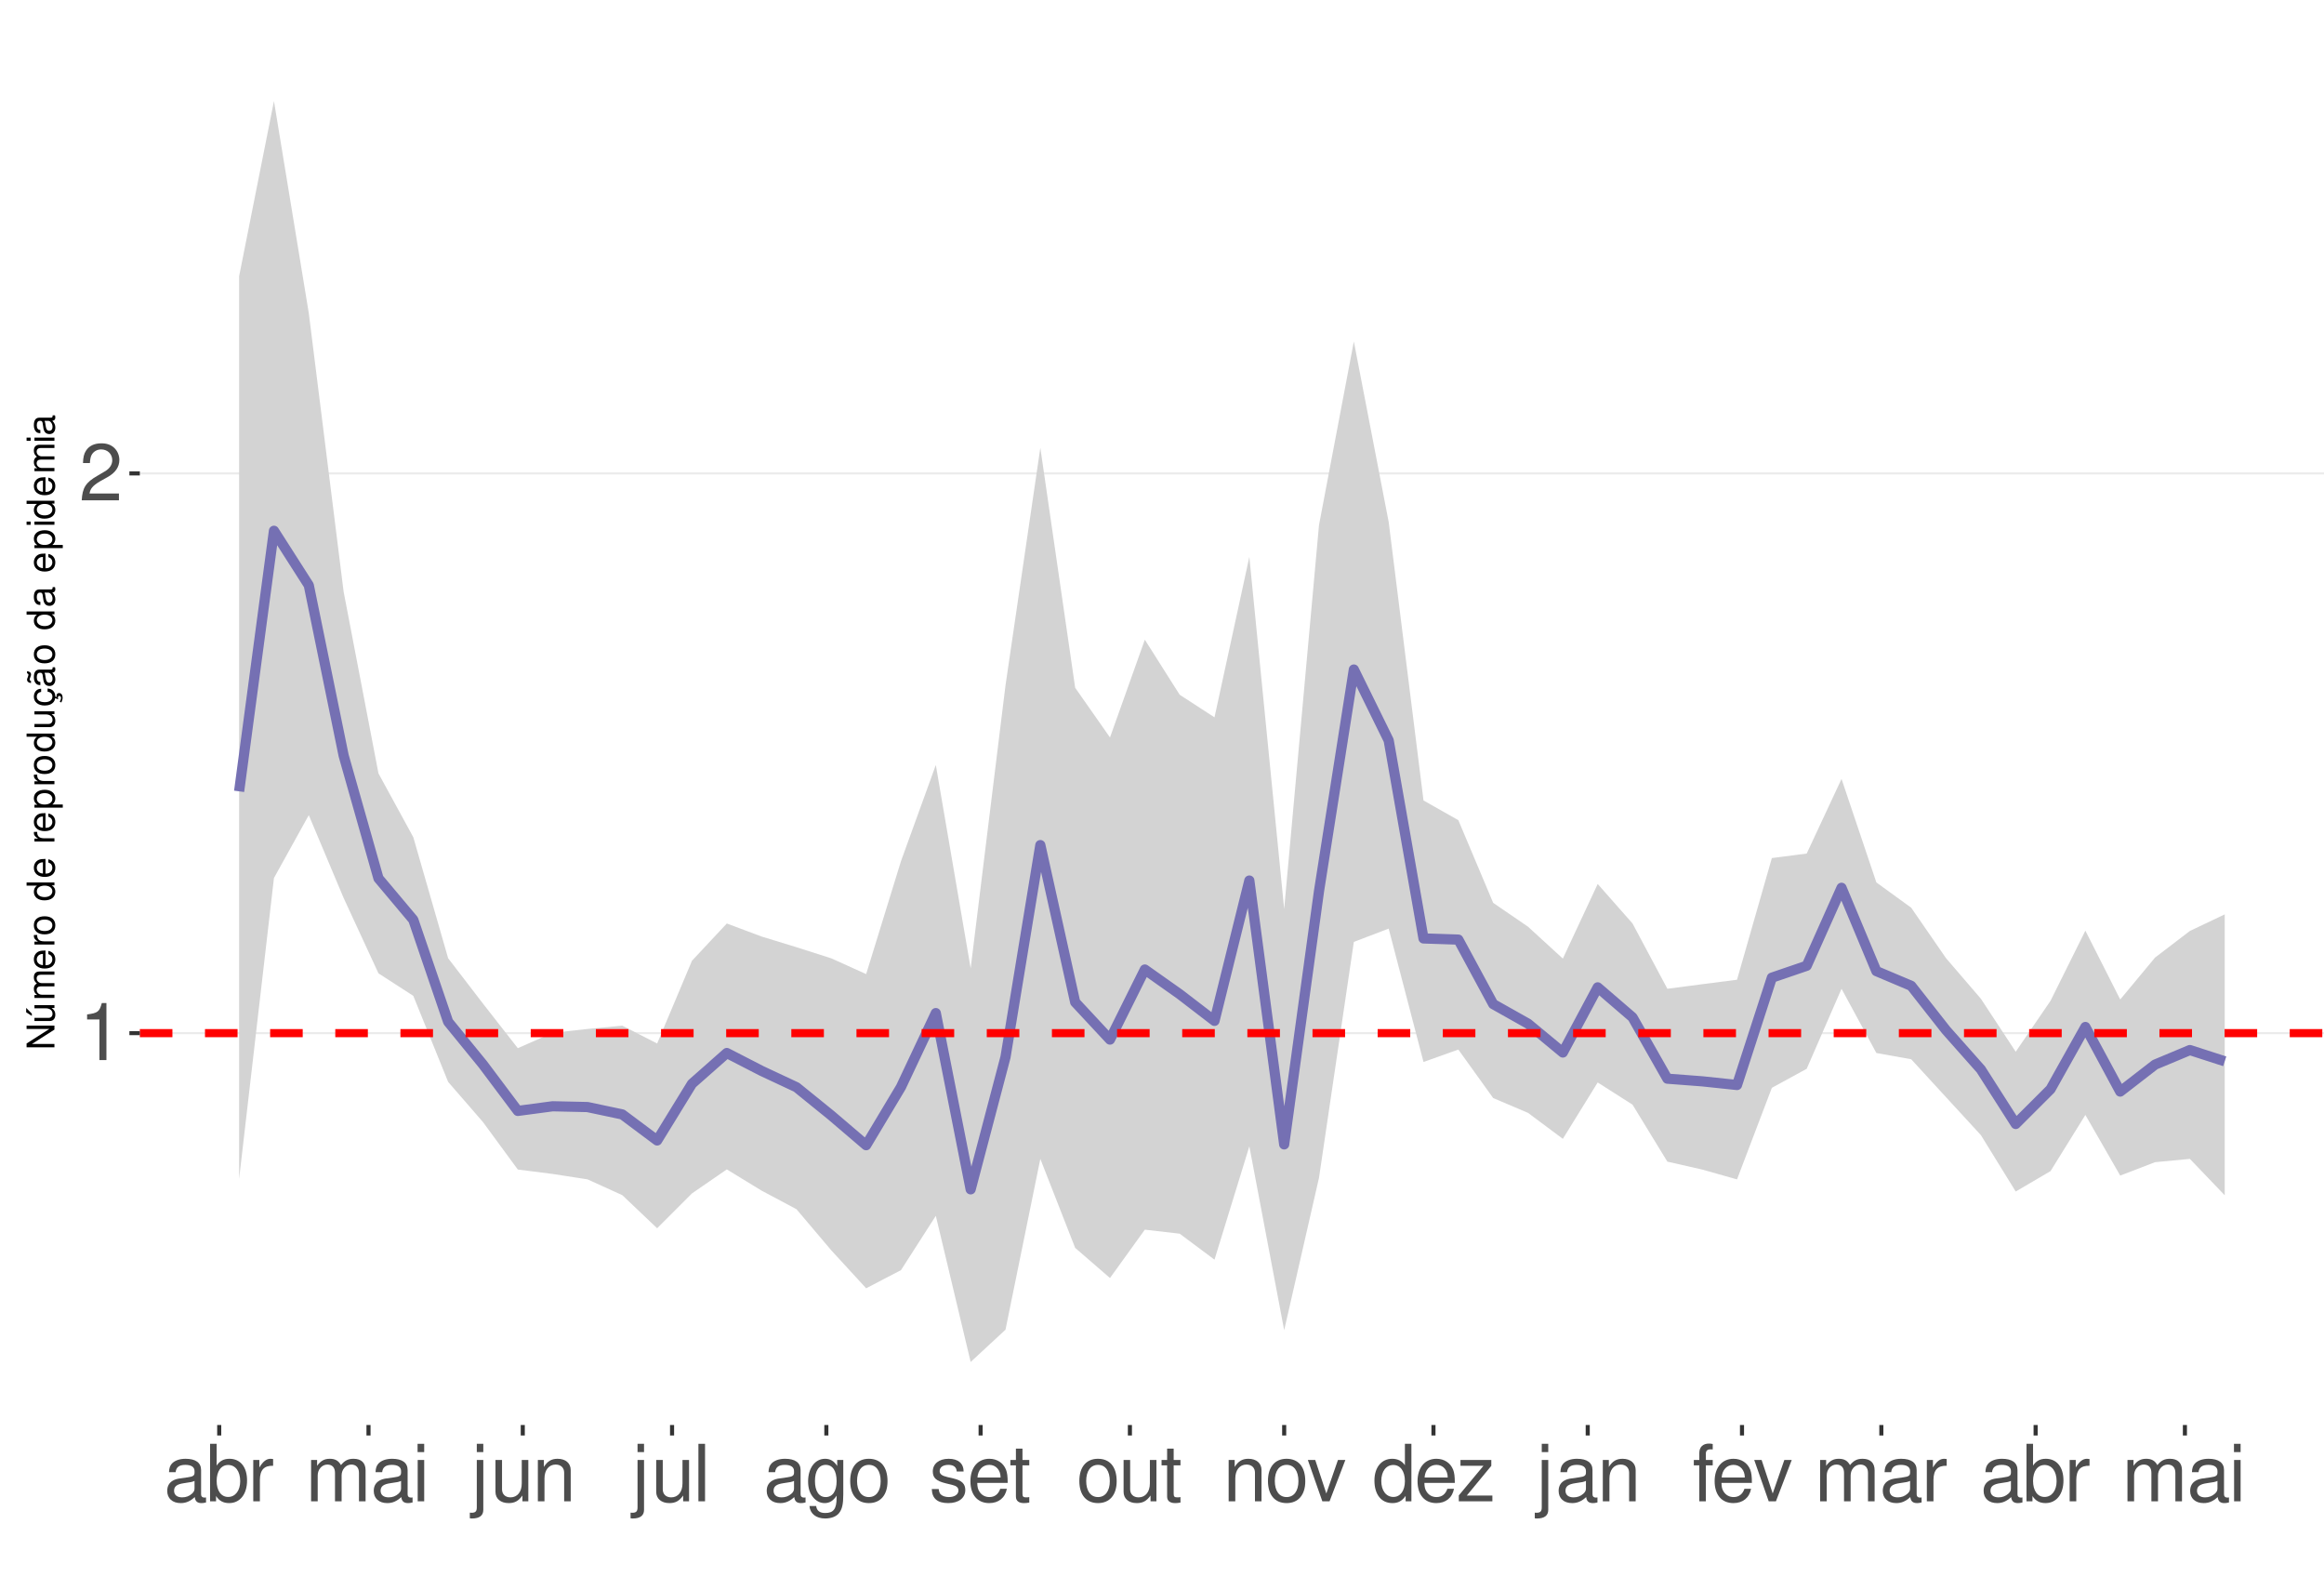
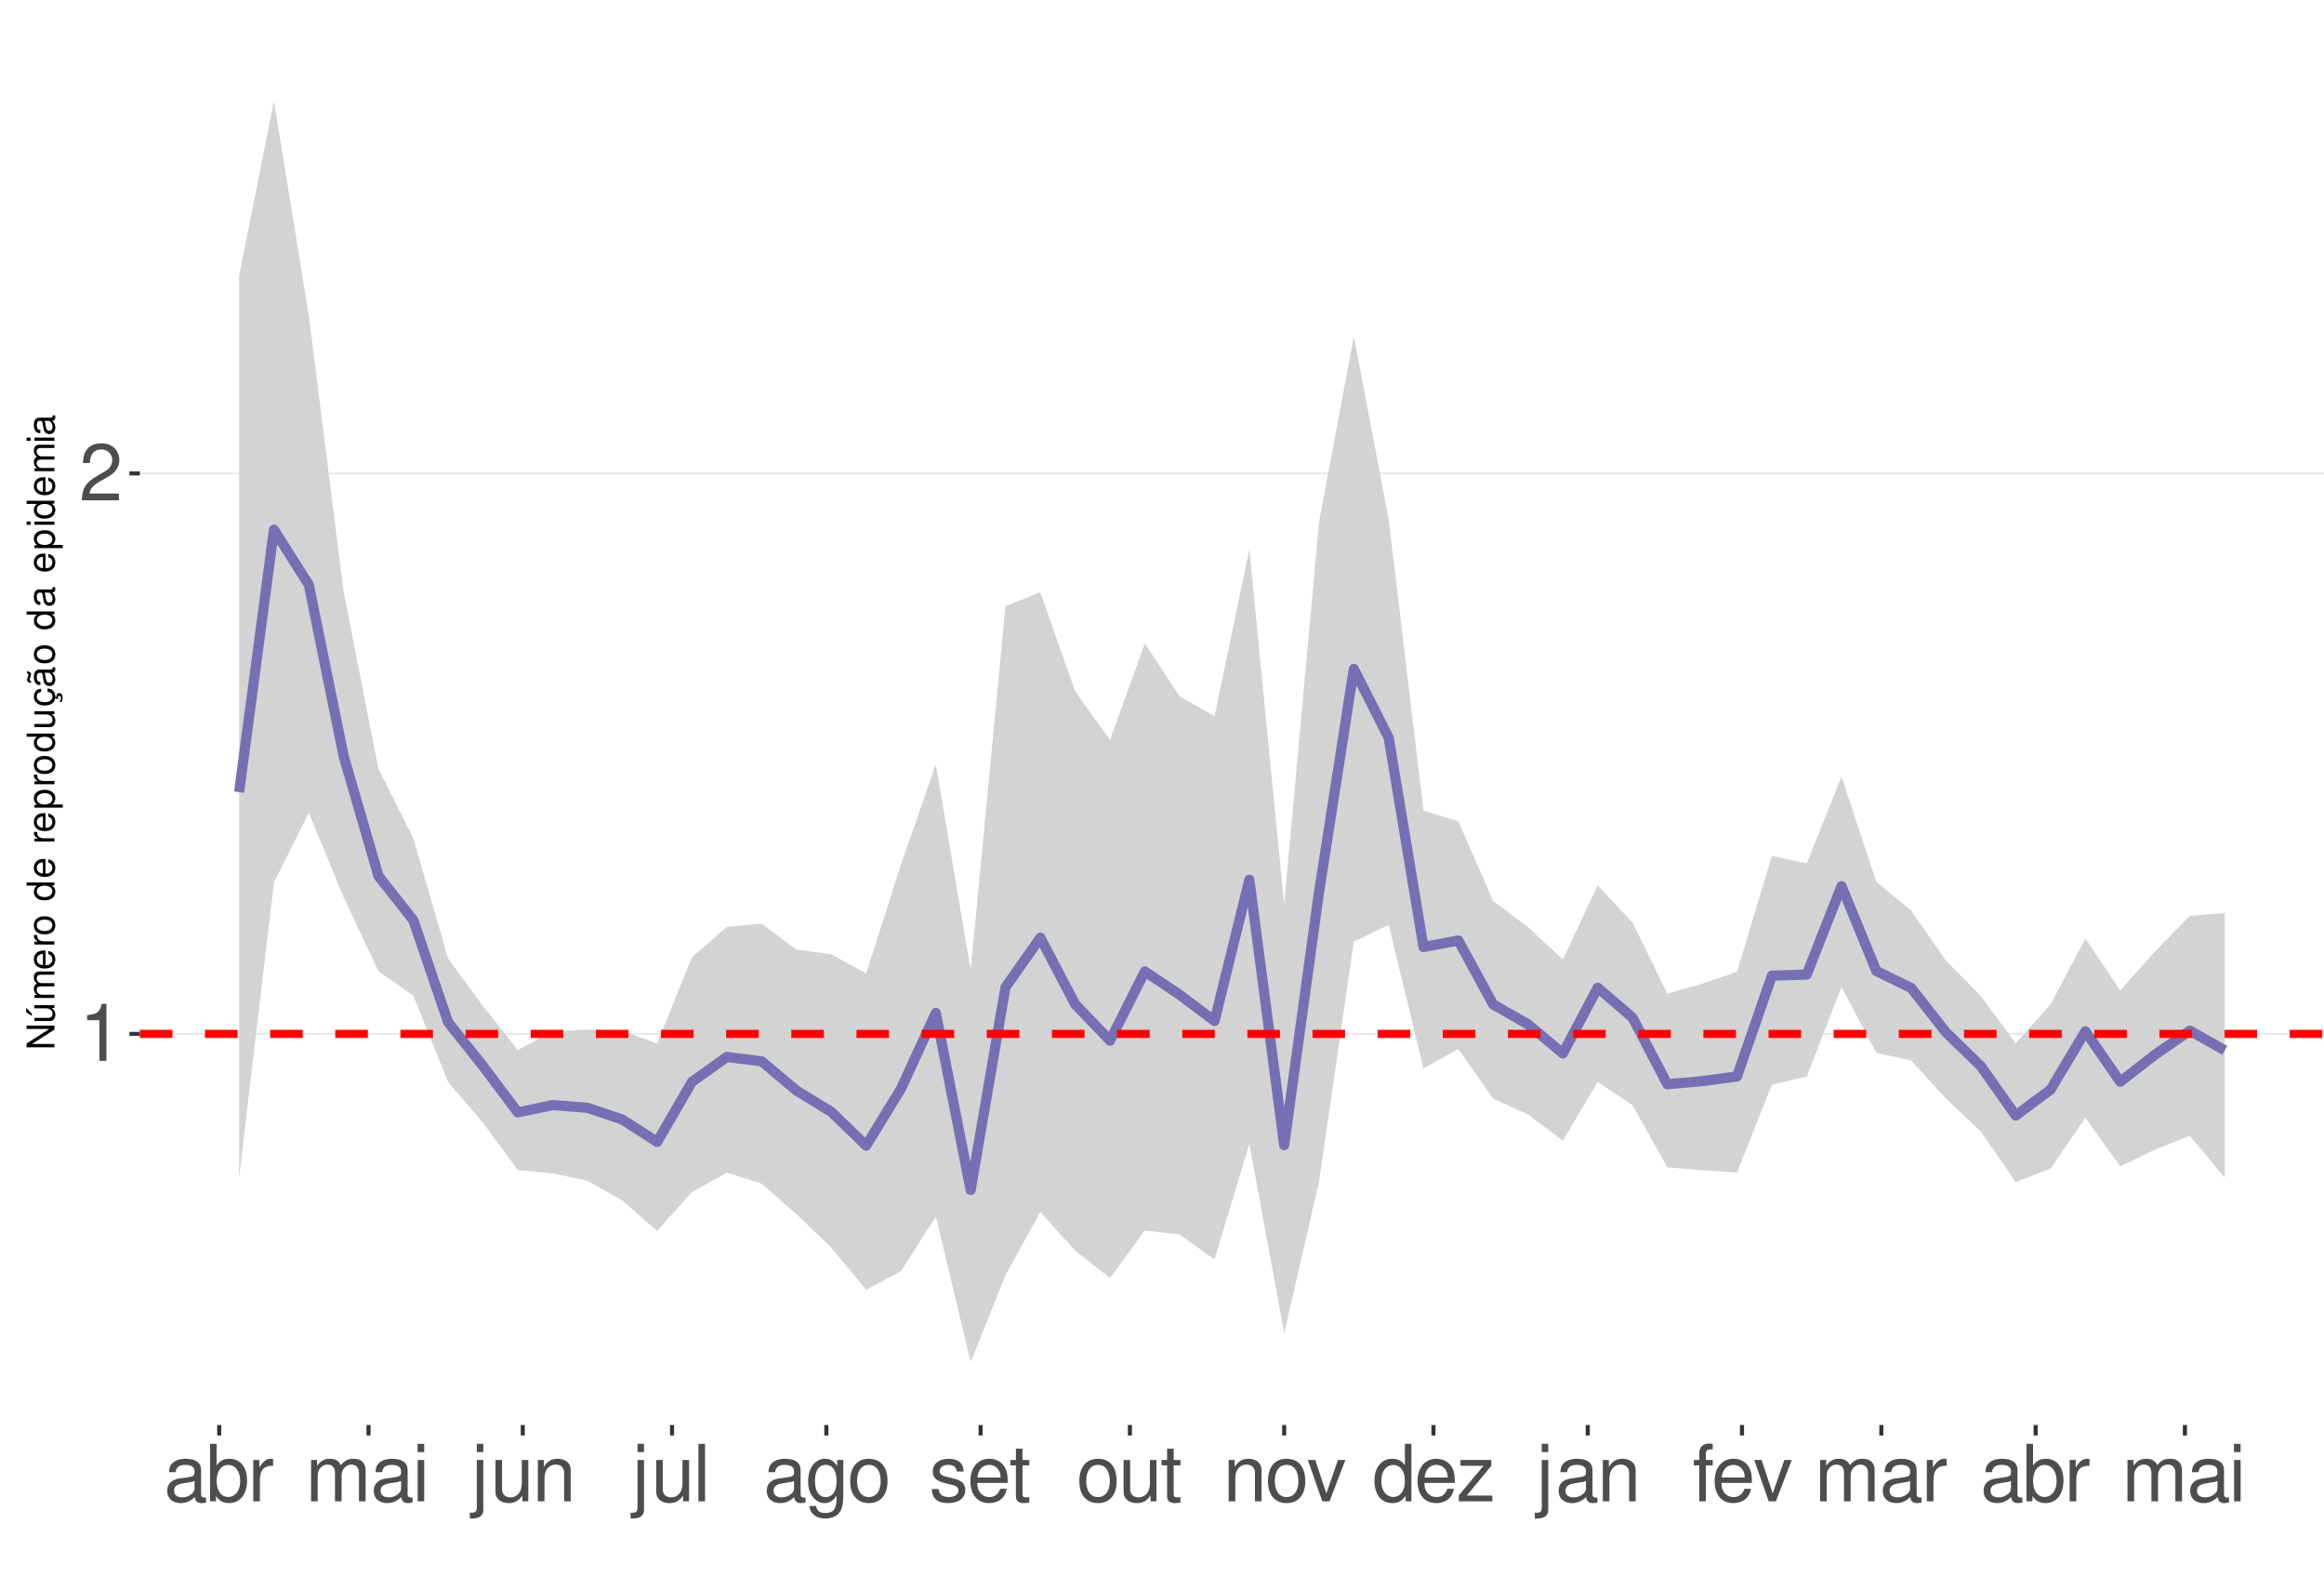
<svg xmlns="http://www.w3.org/2000/svg" xmlns:xlink="http://www.w3.org/1999/xlink" width="609pt" height="413pt" viewBox="0 0 609 413" version="1.1">
  <defs>
    <g>
      <symbol overflow="visible" id="glyph0-0">
        <path style="stroke:none;" d="" />
      </symbol>
      <symbol overflow="visible" id="glyph0-1">
        <path style="stroke:none;" d="M 5.344 -10.641 L 5.344 0 L 7.172 0 L 7.172 -14.938 L 5.969 -14.938 C 5.328 -12.641 4.922 -12.328 2.109 -11.953 L 2.109 -10.641 Z M 5.344 -10.641 " />
      </symbol>
      <symbol overflow="visible" id="glyph0-2">
        <path style="stroke:none;" d="M 10.453 -1.797 L 2.75 -1.797 C 2.938 -3.031 3.594 -3.828 5.391 -4.922 L 7.453 -6.078 C 9.5 -7.203 10.562 -8.734 10.562 -10.578 C 10.562 -11.812 10.062 -12.969 9.188 -13.781 C 8.328 -14.562 7.25 -14.938 5.859 -14.938 C 4 -14.938 2.625 -14.281 1.812 -13 C 1.297 -12.203 1.078 -11.281 1.031 -9.766 L 2.844 -9.766 C 2.906 -10.781 3.031 -11.375 3.281 -11.875 C 3.766 -12.781 4.703 -13.344 5.797 -13.344 C 7.453 -13.344 8.703 -12.141 8.703 -10.531 C 8.703 -9.344 8.016 -8.297 6.719 -7.562 L 4.812 -6.438 C 1.75 -4.688 0.875 -3.281 0.703 -0.016 L 10.453 -0.016 Z M 10.453 -1.797 " />
      </symbol>
      <symbol overflow="visible" id="glyph0-3">
        <path style="stroke:none;" d="M 11.047 -1.016 C 10.859 -0.969 10.781 -0.969 10.672 -0.969 C 10.078 -0.969 9.75 -1.281 9.75 -1.812 L 9.75 -8.188 C 9.75 -10.094 8.344 -11.141 5.688 -11.141 C 4.094 -11.141 2.828 -10.672 2.094 -9.875 C 1.594 -9.312 1.391 -8.703 1.344 -7.625 L 3.078 -7.625 C 3.219 -8.938 4 -9.547 5.625 -9.547 C 7.188 -9.547 8.031 -8.969 8.031 -7.938 L 8.031 -7.484 C 8.016 -6.734 7.641 -6.469 6.234 -6.281 C 3.797 -5.969 3.422 -5.891 2.766 -5.625 C 1.516 -5.078 0.875 -4.125 0.875 -2.734 C 0.875 -0.766 2.234 0.469 4.422 0.469 C 5.781 0.469 6.875 0 8.094 -1.109 C 8.219 0 8.766 0.469 9.875 0.469 C 10.25 0.469 10.469 0.438 11.047 0.297 Z M 8.031 -3.406 C 8.031 -2.828 7.875 -2.484 7.359 -2 C 6.656 -1.359 5.797 -1.031 4.797 -1.031 C 3.453 -1.031 2.672 -1.672 2.672 -2.766 C 2.672 -3.906 3.406 -4.484 5.266 -4.75 C 7.109 -5 7.453 -5.078 8.031 -5.344 Z M 8.031 -3.406 " />
      </symbol>
      <symbol overflow="visible" id="glyph0-4">
        <path style="stroke:none;" d="M 1.109 -15.062 L 1.109 0 L 2.672 0 L 2.672 -1.391 C 3.484 -0.125 4.578 0.469 6.094 0.469 C 8.938 0.469 10.797 -1.859 10.797 -5.453 C 10.797 -8.969 9.047 -11.141 6.172 -11.141 C 4.688 -11.141 3.641 -10.578 2.828 -9.359 L 2.828 -15.062 Z M 5.844 -9.516 C 7.766 -9.516 9 -7.844 9 -5.266 C 9 -2.812 7.719 -1.141 5.844 -1.141 C 4 -1.141 2.828 -2.781 2.828 -5.328 C 2.828 -7.875 4 -9.516 5.844 -9.516 Z M 5.844 -9.516 " />
      </symbol>
      <symbol overflow="visible" id="glyph0-5">
        <path style="stroke:none;" d="M 1.422 -10.828 L 1.422 0 L 3.156 0 L 3.156 -5.625 C 3.188 -8.219 4.25 -9.375 6.625 -9.312 L 6.625 -11.078 C 6.344 -11.109 6.172 -11.141 5.969 -11.141 C 4.859 -11.141 4 -10.469 3.016 -8.859 L 3.016 -10.828 Z M 1.422 -10.828 " />
      </symbol>
      <symbol overflow="visible" id="glyph0-6">
        <path style="stroke:none;" d="M 1.453 -10.828 L 1.453 0 L 3.188 0 L 3.188 -6.797 C 3.188 -8.359 4.312 -9.625 5.719 -9.625 C 7 -9.625 7.719 -8.844 7.719 -7.453 L 7.719 0 L 9.453 0 L 9.453 -6.797 C 9.453 -8.359 10.594 -9.625 12 -9.625 C 13.266 -9.625 14 -8.812 14 -7.453 L 14 0 L 15.734 0 L 15.734 -8.125 C 15.734 -10.062 14.625 -11.141 12.594 -11.141 C 11.156 -11.141 10.281 -10.703 9.281 -9.484 C 8.641 -10.641 7.766 -11.141 6.359 -11.141 C 4.922 -11.141 3.953 -10.594 3.031 -9.297 L 3.031 -10.828 Z M 1.453 -10.828 " />
      </symbol>
      <symbol overflow="visible" id="glyph0-7">
        <path style="stroke:none;" d="M 3.094 -10.828 L 1.391 -10.828 L 1.391 0 L 3.094 0 Z M 3.094 -15.062 L 1.359 -15.062 L 1.359 -12.891 L 3.094 -12.891 Z M 3.094 -15.062 " />
      </symbol>
      <symbol overflow="visible" id="glyph0-8">
        <path style="stroke:none;" d="M 1.453 -10.828 L 1.453 1.562 C 1.453 2.641 1.109 3 0.047 3 C -0.078 3 -0.141 3 -0.375 2.969 L -0.375 4.438 C -0.172 4.484 -0.062 4.5 0.203 4.5 C 2.141 4.5 3.156 3.734 3.156 2.25 L 3.156 -10.828 Z M 3.156 -15.062 L 1.453 -15.062 L 1.453 -12.891 L 3.156 -12.891 Z M 3.156 -15.062 " />
      </symbol>
      <symbol overflow="visible" id="glyph0-9">
        <path style="stroke:none;" d="M 9.953 0 L 9.953 -10.828 L 8.234 -10.828 L 8.234 -4.688 C 8.234 -2.484 7.078 -1.031 5.281 -1.031 C 3.922 -1.031 3.062 -1.859 3.062 -3.156 L 3.062 -10.828 L 1.344 -10.828 L 1.344 -2.484 C 1.344 -0.688 2.688 0.469 4.797 0.469 C 6.375 0.469 7.391 -0.078 8.406 -1.516 L 8.406 0 Z M 9.953 0 " />
      </symbol>
      <symbol overflow="visible" id="glyph0-10">
        <path style="stroke:none;" d="M 1.453 -10.828 L 1.453 0 L 3.188 0 L 3.188 -5.969 C 3.188 -8.188 4.344 -9.625 6.109 -9.625 C 7.484 -9.625 8.344 -8.797 8.344 -7.5 L 8.344 0 L 10.062 0 L 10.062 -8.188 C 10.062 -9.984 8.719 -11.141 6.625 -11.141 C 5.016 -11.141 3.984 -10.516 3.031 -9 L 3.031 -10.828 Z M 1.453 -10.828 " />
      </symbol>
      <symbol overflow="visible" id="glyph0-11">
        <path style="stroke:none;" d="M 3.141 -15.062 L 1.406 -15.062 L 1.406 0 L 3.141 0 Z M 3.141 -15.062 " />
      </symbol>
      <symbol overflow="visible" id="glyph0-12">
        <path style="stroke:none;" d="M 8.344 -10.828 L 8.344 -9.25 C 7.484 -10.562 6.531 -11.141 5.172 -11.141 C 2.547 -11.141 0.719 -8.703 0.719 -5.219 C 0.719 -3.406 1.156 -2.094 2.094 -0.984 C 2.891 -0.047 3.922 0.469 5.047 0.469 C 6.344 0.469 7.266 -0.109 8.188 -1.469 L 8.188 -0.906 C 8.188 1.984 7.375 3.062 5.219 3.062 C 3.766 3.062 3 2.484 2.828 1.234 L 1.078 1.234 C 1.234 3.25 2.828 4.5 5.188 4.5 C 6.781 4.5 8.094 3.984 8.797 3.125 C 9.625 2.109 9.938 0.766 9.938 -1.781 L 9.938 -10.828 Z M 5.328 -9.547 C 7.141 -9.547 8.188 -8.016 8.188 -5.266 C 8.188 -2.641 7.125 -1.109 5.328 -1.109 C 3.547 -1.109 2.516 -2.672 2.516 -5.328 C 2.516 -7.969 3.547 -9.547 5.328 -9.547 Z M 5.328 -9.547 " />
      </symbol>
      <symbol overflow="visible" id="glyph0-13">
        <path style="stroke:none;" d="M 5.625 -11.141 C 2.562 -11.141 0.75 -8.969 0.75 -5.328 C 0.75 -1.672 2.562 0.469 5.641 0.469 C 8.703 0.469 10.531 -1.688 10.531 -5.25 C 10.531 -9 8.766 -11.141 5.625 -11.141 Z M 5.641 -9.547 C 7.578 -9.547 8.734 -7.953 8.734 -5.266 C 8.734 -2.703 7.547 -1.109 5.641 -1.109 C 3.719 -1.109 2.547 -2.703 2.547 -5.328 C 2.547 -7.953 3.719 -9.547 5.641 -9.547 Z M 5.641 -9.547 " />
      </symbol>
      <symbol overflow="visible" id="glyph0-14">
        <path style="stroke:none;" d="M 9.047 -7.812 C 9.031 -9.938 7.625 -11.141 5.125 -11.141 C 2.609 -11.141 0.969 -9.828 0.969 -7.828 C 0.969 -6.141 1.844 -5.328 4.406 -4.703 L 6.016 -4.312 C 7.203 -4.031 7.688 -3.594 7.688 -2.828 C 7.688 -1.797 6.672 -1.109 5.172 -1.109 C 4.234 -1.109 3.453 -1.391 3.016 -1.844 C 2.75 -2.141 2.625 -2.453 2.516 -3.219 L 0.703 -3.219 C 0.781 -0.719 2.188 0.469 5.016 0.469 C 7.75 0.469 9.484 -0.875 9.484 -2.953 C 9.484 -4.562 8.578 -5.453 6.422 -5.969 L 4.766 -6.359 C 3.359 -6.688 2.766 -7.141 2.766 -7.906 C 2.766 -8.922 3.656 -9.547 5.062 -9.547 C 6.438 -9.547 7.188 -8.938 7.234 -7.812 Z M 9.047 -7.812 " />
      </symbol>
      <symbol overflow="visible" id="glyph0-15">
        <path style="stroke:none;" d="M 10.594 -4.828 C 10.594 -6.484 10.469 -7.484 10.156 -8.281 C 9.453 -10.062 7.812 -11.141 5.781 -11.141 C 2.766 -11.141 0.828 -8.844 0.828 -5.266 C 0.828 -1.688 2.688 0.469 5.75 0.469 C 8.219 0.469 9.938 -0.922 10.375 -3.281 L 8.641 -3.281 C 8.156 -1.859 7.188 -1.109 5.797 -1.109 C 4.703 -1.109 3.781 -1.609 3.203 -2.516 C 2.781 -3.141 2.641 -3.766 2.625 -4.828 Z M 2.672 -6.234 C 2.812 -8.234 4.031 -9.547 5.766 -9.547 C 7.516 -9.547 8.734 -8.188 8.734 -6.234 Z M 2.672 -6.234 " />
      </symbol>
      <symbol overflow="visible" id="glyph0-16">
        <path style="stroke:none;" d="M 5.25 -10.828 L 3.469 -10.828 L 3.469 -13.797 L 1.75 -13.797 L 1.75 -10.828 L 0.297 -10.828 L 0.297 -9.422 L 1.75 -9.422 L 1.75 -1.234 C 1.75 -0.125 2.5 0.469 3.844 0.469 C 4.297 0.469 4.672 0.438 5.25 0.328 L 5.25 -1.109 C 5 -1.047 4.766 -1.031 4.422 -1.031 C 3.672 -1.031 3.469 -1.234 3.469 -2 L 3.469 -9.422 L 5.25 -9.422 Z M 5.25 -10.828 " />
      </symbol>
      <symbol overflow="visible" id="glyph0-17">
        <path style="stroke:none;" d="M 5.891 0 L 10.031 -10.828 L 8.094 -10.828 L 5.047 -2.047 L 2.141 -10.828 L 0.203 -10.828 L 4 0 Z M 5.891 0 " />
      </symbol>
      <symbol overflow="visible" id="glyph0-18">
        <path style="stroke:none;" d="M 10.219 -15.062 L 8.516 -15.062 L 8.516 -9.453 C 7.781 -10.562 6.625 -11.141 5.188 -11.141 C 2.375 -11.141 0.531 -8.875 0.531 -5.438 C 0.531 -1.781 2.312 0.469 5.25 0.469 C 6.734 0.469 7.766 -0.078 8.703 -1.422 L 8.703 0 L 10.219 0 Z M 5.469 -9.516 C 7.328 -9.516 8.516 -7.891 8.516 -5.281 C 8.516 -2.781 7.312 -1.141 5.5 -1.141 C 3.594 -1.141 2.328 -2.812 2.328 -5.328 C 2.328 -7.844 3.594 -9.516 5.469 -9.516 Z M 5.469 -9.516 " />
      </symbol>
      <symbol overflow="visible" id="glyph0-19">
        <path style="stroke:none;" d="M 9.156 -10.828 L 1.078 -10.828 L 1.078 -9.312 L 7.109 -9.312 L 0.641 -1.547 L 0.641 0 L 9.438 0 L 9.438 -1.516 L 2.734 -1.516 L 9.156 -9.297 Z M 9.156 -10.828 " />
      </symbol>
      <symbol overflow="visible" id="glyph0-20">
        <path style="stroke:none;" d="M 5.328 -10.828 L 3.531 -10.828 L 3.531 -12.516 C 3.531 -13.234 3.922 -13.609 4.734 -13.609 C 4.875 -13.609 4.938 -13.609 5.328 -13.594 L 5.328 -15.016 C 4.938 -15.094 4.703 -15.125 4.359 -15.125 C 2.766 -15.125 1.812 -14.219 1.812 -12.656 L 1.812 -10.828 L 0.375 -10.828 L 0.375 -9.422 L 1.812 -9.422 L 1.812 0 L 3.531 0 L 3.531 -9.422 L 5.328 -9.422 Z M 5.328 -10.828 " />
      </symbol>
      <symbol overflow="visible" id="glyph1-0">
        <path style="stroke:none;" d="" />
      </symbol>
      <symbol overflow="visible" id="glyph1-1">
        <path style="stroke:none;" d="M -7.297 -6.453 L -7.297 -5.578 L -1.328 -5.578 L -7.297 -1.766 L -7.297 -0.766 L 0 -0.766 L 0 -1.641 L -5.906 -1.641 L 0 -5.406 L 0 -6.453 Z M -7.297 -6.453 " />
      </symbol>
      <symbol overflow="visible" id="glyph1-2">
        <path style="stroke:none;" d="M 0 -4.812 L -5.234 -4.812 L -5.234 -3.984 L -2.266 -3.984 C -1.203 -3.984 -0.5 -3.438 -0.5 -2.562 C -0.5 -1.906 -0.906 -1.484 -1.531 -1.484 L -5.234 -1.484 L -5.234 -0.656 L -1.203 -0.656 C -0.328 -0.656 0.234 -1.297 0.234 -2.312 C 0.234 -3.094 -0.047 -3.578 -0.734 -4.062 L 0 -4.062 Z M -7.406 -2.953 L -5.922 -2 L -5.922 -2.594 L -7.406 -4.094 Z M -7.406 -2.953 " />
      </symbol>
      <symbol overflow="visible" id="glyph1-3">
        <path style="stroke:none;" d="M -5.234 -0.703 L 0 -0.703 L 0 -1.547 L -3.297 -1.547 C -4.047 -1.547 -4.656 -2.094 -4.656 -2.766 C -4.656 -3.391 -4.281 -3.734 -3.609 -3.734 L 0 -3.734 L 0 -4.578 L -3.297 -4.578 C -4.047 -4.578 -4.656 -5.125 -4.656 -5.812 C -4.656 -6.422 -4.266 -6.781 -3.609 -6.781 L 0 -6.781 L 0 -7.625 L -3.938 -7.625 C -4.875 -7.625 -5.391 -7.078 -5.391 -6.094 C -5.391 -5.406 -5.188 -4.984 -4.594 -4.484 C -5.156 -4.188 -5.391 -3.766 -5.391 -3.078 C -5.391 -2.375 -5.125 -1.906 -4.5 -1.469 L -5.234 -1.469 Z M -5.234 -0.703 " />
      </symbol>
      <symbol overflow="visible" id="glyph1-4">
        <path style="stroke:none;" d="M -2.344 -5.125 C -3.141 -5.125 -3.625 -5.062 -4.016 -4.922 C -4.875 -4.578 -5.391 -3.781 -5.391 -2.797 C -5.391 -1.344 -4.281 -0.406 -2.547 -0.406 C -0.812 -0.406 0.234 -1.297 0.234 -2.781 C 0.234 -3.984 -0.453 -4.812 -1.594 -5.016 L -1.594 -4.188 C -0.906 -3.953 -0.547 -3.484 -0.547 -2.812 C -0.547 -2.281 -0.781 -1.828 -1.219 -1.547 C -1.516 -1.344 -1.812 -1.281 -2.344 -1.266 Z M -3.016 -1.297 C -3.984 -1.359 -4.625 -1.953 -4.625 -2.797 C -4.625 -3.641 -3.953 -4.234 -3.016 -4.234 Z M -3.016 -1.297 " />
      </symbol>
      <symbol overflow="visible" id="glyph1-5">
        <path style="stroke:none;" d="M -5.234 -0.688 L 0 -0.688 L 0 -1.531 L -2.719 -1.531 C -3.984 -1.547 -4.547 -2.062 -4.516 -3.203 L -5.359 -3.203 C -5.375 -3.062 -5.391 -2.984 -5.391 -2.891 C -5.391 -2.344 -5.062 -1.938 -4.297 -1.453 L -5.234 -1.453 Z M -5.234 -0.688 " />
      </symbol>
      <symbol overflow="visible" id="glyph1-6">
        <path style="stroke:none;" d="M -5.391 -2.719 C -5.391 -1.234 -4.344 -0.359 -2.578 -0.359 C -0.812 -0.359 0.234 -1.234 0.234 -2.734 C 0.234 -4.203 -0.812 -5.094 -2.547 -5.094 C -4.359 -5.094 -5.391 -4.234 -5.391 -2.719 Z M -4.625 -2.734 C -4.625 -3.672 -3.844 -4.234 -2.547 -4.234 C -1.312 -4.234 -0.547 -3.656 -0.547 -2.734 C -0.547 -1.797 -1.312 -1.234 -2.578 -1.234 C -3.844 -1.234 -4.625 -1.797 -4.625 -2.734 Z M -4.625 -2.734 " />
      </symbol>
      <symbol overflow="visible" id="glyph1-7">
        <path style="stroke:none;" d="" />
      </symbol>
      <symbol overflow="visible" id="glyph1-8">
        <path style="stroke:none;" d="M -7.297 -4.953 L -7.297 -4.125 L -4.578 -4.125 C -5.109 -3.766 -5.391 -3.203 -5.391 -2.516 C -5.391 -1.156 -4.297 -0.266 -2.625 -0.266 C -0.859 -0.266 0.234 -1.125 0.234 -2.547 C 0.234 -3.266 -0.047 -3.766 -0.688 -4.203 L 0 -4.203 L 0 -4.953 Z M -4.609 -2.656 C -4.609 -3.547 -3.812 -4.125 -2.562 -4.125 C -1.344 -4.125 -0.547 -3.547 -0.547 -2.656 C -0.547 -1.734 -1.359 -1.125 -2.578 -1.125 C -3.797 -1.125 -4.609 -1.734 -4.609 -2.656 Z M -4.609 -2.656 " />
      </symbol>
      <symbol overflow="visible" id="glyph1-9">
        <path style="stroke:none;" d="M 2.188 -0.547 L 2.188 -1.375 L -0.547 -1.375 C -0.016 -1.812 0.234 -2.312 0.234 -2.984 C 0.234 -4.344 -0.859 -5.234 -2.531 -5.234 C -4.297 -5.234 -5.391 -4.375 -5.391 -2.984 C -5.391 -2.266 -5.062 -1.703 -4.453 -1.312 L -5.234 -1.312 L -5.234 -0.547 Z M -4.609 -2.844 C -4.609 -3.766 -3.797 -4.359 -2.547 -4.359 C -1.359 -4.359 -0.547 -3.75 -0.547 -2.844 C -0.547 -1.953 -1.344 -1.375 -2.578 -1.375 C -3.812 -1.375 -4.609 -1.953 -4.609 -2.844 Z M -4.609 -2.844 " />
      </symbol>
      <symbol overflow="visible" id="glyph1-10">
        <path style="stroke:none;" d="M 0 -4.812 L -5.234 -4.812 L -5.234 -3.984 L -2.266 -3.984 C -1.203 -3.984 -0.5 -3.438 -0.5 -2.562 C -0.5 -1.906 -0.906 -1.484 -1.531 -1.484 L -5.234 -1.484 L -5.234 -0.656 L -1.203 -0.656 C -0.328 -0.656 0.234 -1.297 0.234 -2.312 C 0.234 -3.094 -0.047 -3.578 -0.734 -4.062 L 0 -4.062 Z M 0 -4.812 " />
      </symbol>
      <symbol overflow="visible" id="glyph1-11">
        <path style="stroke:none;" d="M 0.234 -2.641 C 0.234 -3.875 -0.547 -4.703 -1.797 -4.766 L -1.797 -3.938 C -0.953 -3.797 -0.531 -3.359 -0.531 -2.656 C -0.531 -1.734 -1.281 -1.188 -2.516 -1.188 C -3.844 -1.188 -4.625 -1.719 -4.625 -2.625 C -4.625 -3.328 -4.203 -3.766 -3.484 -3.875 L -3.484 -4.703 C -3.984 -4.672 -4.312 -4.562 -4.609 -4.359 C -5.094 -4 -5.391 -3.375 -5.391 -2.641 C -5.391 -1.219 -4.266 -0.312 -2.531 -0.312 C -1.469 -0.312 -0.625 -0.672 -0.156 -1.312 C 0.047 -1.594 0.125 -1.812 0.203 -2.25 L 0.922 -1.938 L 0.984 -2.062 C 0.938 -2.188 0.906 -2.25 0.906 -2.375 C 0.906 -2.656 1.047 -2.828 1.281 -2.828 C 1.547 -2.828 1.734 -2.594 1.734 -2.297 C 1.734 -2.031 1.672 -1.844 1.438 -1.406 L 1.406 -1.312 L 1.812 -1.094 C 2.078 -1.75 2.141 -1.953 2.141 -2.344 C 2.141 -3.109 1.781 -3.578 1.203 -3.578 C 0.781 -3.578 0.547 -3.297 0.547 -2.797 C 0.547 -2.703 0.547 -2.641 0.562 -2.516 Z M 0.234 -2.641 " />
      </symbol>
      <symbol overflow="visible" id="glyph1-12">
        <path style="stroke:none;" d="M -0.484 -5.344 C -0.469 -5.266 -0.469 -5.219 -0.469 -5.172 C -0.469 -4.875 -0.625 -4.719 -0.875 -4.719 L -3.953 -4.719 C -4.891 -4.719 -5.391 -4.047 -5.391 -2.75 C -5.391 -1.984 -5.172 -1.375 -4.781 -1.016 C -4.516 -0.766 -4.203 -0.672 -3.688 -0.656 L -3.688 -1.484 C -4.328 -1.562 -4.625 -1.938 -4.625 -2.719 C -4.625 -3.484 -4.344 -3.891 -3.844 -3.891 L -3.625 -3.891 C -3.266 -3.875 -3.125 -3.703 -3.047 -3.016 C -2.891 -1.844 -2.844 -1.656 -2.719 -1.344 C -2.453 -0.734 -2 -0.422 -1.312 -0.422 C -0.375 -0.422 0.234 -1.078 0.234 -2.141 C 0.234 -2.797 0 -3.328 -0.547 -3.922 C 0 -3.984 0.234 -4.234 0.234 -4.781 C 0.234 -4.953 0.203 -5.062 0.141 -5.344 Z M -1.656 -3.891 C -1.375 -3.891 -1.203 -3.812 -0.969 -3.562 C -0.656 -3.219 -0.5 -2.812 -0.5 -2.312 C -0.5 -1.672 -0.812 -1.297 -1.344 -1.297 C -1.891 -1.297 -2.172 -1.656 -2.297 -2.547 C -2.422 -3.438 -2.453 -3.609 -2.594 -3.891 Z M -7.172 -3.75 C -6.922 -3.672 -6.812 -3.547 -6.812 -3.375 C -6.812 -3.25 -6.875 -2.984 -6.984 -2.734 C -7.156 -2.312 -7.172 -2.25 -7.172 -2.047 C -7.172 -1.594 -6.797 -1.297 -6.141 -1.188 L -6.141 -1.766 C -6.375 -1.812 -6.5 -1.938 -6.5 -2.094 C -6.5 -2.203 -6.469 -2.344 -6.375 -2.578 C -6.156 -3.156 -6.125 -3.234 -6.125 -3.438 C -6.125 -3.922 -6.484 -4.219 -7.172 -4.312 Z M -7.172 -3.75 " />
      </symbol>
      <symbol overflow="visible" id="glyph1-13">
        <path style="stroke:none;" d="M -0.484 -5.344 C -0.469 -5.266 -0.469 -5.219 -0.469 -5.172 C -0.469 -4.875 -0.625 -4.719 -0.875 -4.719 L -3.953 -4.719 C -4.891 -4.719 -5.391 -4.047 -5.391 -2.75 C -5.391 -1.984 -5.172 -1.375 -4.781 -1.016 C -4.516 -0.766 -4.203 -0.672 -3.688 -0.656 L -3.688 -1.484 C -4.328 -1.562 -4.625 -1.938 -4.625 -2.719 C -4.625 -3.484 -4.344 -3.891 -3.844 -3.891 L -3.625 -3.891 C -3.266 -3.875 -3.125 -3.703 -3.047 -3.016 C -2.891 -1.844 -2.844 -1.656 -2.719 -1.344 C -2.453 -0.734 -2 -0.422 -1.312 -0.422 C -0.375 -0.422 0.234 -1.078 0.234 -2.141 C 0.234 -2.797 0 -3.328 -0.547 -3.922 C 0 -3.984 0.234 -4.234 0.234 -4.781 C 0.234 -4.953 0.203 -5.062 0.141 -5.344 Z M -1.656 -3.891 C -1.375 -3.891 -1.203 -3.812 -0.969 -3.562 C -0.656 -3.219 -0.5 -2.812 -0.5 -2.312 C -0.5 -1.672 -0.812 -1.297 -1.344 -1.297 C -1.891 -1.297 -2.172 -1.656 -2.297 -2.547 C -2.422 -3.438 -2.453 -3.609 -2.594 -3.891 Z M -1.656 -3.891 " />
      </symbol>
      <symbol overflow="visible" id="glyph1-14">
        <path style="stroke:none;" d="M -5.234 -1.5 L -5.234 -0.672 L 0 -0.672 L 0 -1.5 Z M -7.297 -1.5 L -7.297 -0.656 L -6.234 -0.656 L -6.234 -1.5 Z M -7.297 -1.5 " />
      </symbol>
    </g>
    <clipPath id="clip1">
      <path d="M 36.645 9.961 L 609 9.961 L 609 373.328 L 36.645 373.328 Z M 36.645 9.961 " />
    </clipPath>
    <clipPath id="clip2">
-       <path d="M 36.645 270 L 609 270 L 609 271 L 36.645 271 Z M 36.645 270 " />
+       <path d="M 36.645 270 L 609 270 L 609 272 L 36.645 272 Z M 36.645 270 " />
    </clipPath>
    <clipPath id="clip3">
      <path d="M 36.645 123 L 609 123 L 609 125 L 36.645 125 Z M 36.645 123 " />
    </clipPath>
    <clipPath id="clip4">
      <path d="M 36.645 269 L 609 269 L 609 272 L 36.645 272 Z M 36.645 269 " />
    </clipPath>
  </defs>
  <g id="surface73">
    <rect x="0" y="0" width="609" height="413" style="fill:rgb(100%,100%,100%);fill-opacity:1;stroke:none;" />
    <rect x="0" y="0" width="609" height="413" style="fill:rgb(100%,100%,100%);fill-opacity:1;stroke:none;" />
    <path style="fill:none;stroke-width:1.067;stroke-linecap:round;stroke-linejoin:round;stroke:rgb(100%,100%,100%);stroke-opacity:1;stroke-miterlimit:10;" d="M 0 413 L 609 413 L 609 0 L 0 0 Z M 0 413 " />
    <g clip-path="url(#clip1)" clip-rule="nonzero">
      <path style=" stroke:none;fill-rule:nonzero;fill:rgb(100%,100%,100%);fill-opacity:1;" d="M 36.645 373.328 L 609 373.328 L 609 9.961 L 36.645 9.961 Z M 36.645 373.328 " />
    </g>
    <g clip-path="url(#clip2)" clip-rule="nonzero">
-       <path style="fill:none;stroke-width:0.533;stroke-linecap:butt;stroke-linejoin:round;stroke:rgb(92.157%,92.157%,92.157%);stroke-opacity:1;stroke-miterlimit:10;" d="M 36.645 270.664 L 609 270.664 " />
+       <path style="fill:none;stroke-width:0.533;stroke-linecap:butt;stroke-linejoin:round;stroke:rgb(92.157%,92.157%,92.157%);stroke-opacity:1;stroke-miterlimit:10;" d="M 36.645 270.859 L 609 270.859 " />
    </g>
    <g clip-path="url(#clip3)" clip-rule="nonzero">
      <path style="fill:none;stroke-width:0.533;stroke-linecap:butt;stroke-linejoin:round;stroke:rgb(92.157%,92.157%,92.157%);stroke-opacity:1;stroke-miterlimit:10;" d="M 36.645 124.027 L 609 124.027 " />
    </g>
-     <path style=" stroke:none;fill-rule:nonzero;fill:rgb(82.745%,82.745%,82.745%);fill-opacity:1;" d="M 62.66 72.371 L 71.789 26.48 L 80.918 82.035 L 90.047 155.012 L 99.176 202.617 L 108.305 219.332 L 117.434 251.043 L 126.559 262.922 L 135.688 274.605 L 144.816 270.578 L 153.945 269.57 L 163.074 268.711 L 172.203 273.383 L 181.332 251.695 L 190.461 241.938 L 199.59 245.359 L 208.715 248.152 L 217.844 251.07 L 226.973 255.195 L 236.102 225.598 L 245.23 200.414 L 254.359 253.668 L 263.488 179.57 L 272.617 117.312 L 281.746 180.176 L 290.871 193.203 L 300 167.59 L 309.129 182.008 L 318.258 187.934 L 327.387 145.898 L 336.516 238.152 L 345.645 137.547 L 354.773 89.465 L 363.902 136.762 L 373.027 209.707 L 382.156 214.871 L 391.285 236.531 L 400.414 242.777 L 409.543 251.137 L 418.672 231.586 L 427.801 241.934 L 436.93 259.043 L 446.059 257.844 L 455.184 256.672 L 464.312 224.797 L 473.441 223.613 L 482.57 204.066 L 491.699 231.18 L 500.828 237.805 L 509.957 251.031 L 519.086 261.656 L 528.215 275.539 L 537.34 262.188 L 546.469 243.82 L 555.598 261.848 L 564.727 250.867 L 573.855 243.895 L 582.984 239.551 L 582.984 313.137 L 573.855 303.609 L 564.727 304.469 L 555.598 307.984 L 546.469 292.094 L 537.34 306.809 L 528.215 312.16 L 519.086 297.375 L 509.957 287.449 L 500.828 277.508 L 491.699 275.867 L 482.57 259.039 L 473.441 280 L 464.312 284.992 L 455.184 308.977 L 446.059 306.402 L 436.93 304.328 L 427.801 289.402 L 418.672 283.582 L 409.543 298.355 L 400.414 291.551 L 391.285 287.672 L 382.156 274.965 L 373.027 278.223 L 363.902 243.281 L 354.773 246.762 L 345.645 308.543 L 336.516 348.488 L 327.387 300.324 L 318.258 330.008 L 309.129 323.203 L 300 322.148 L 290.871 334.816 L 281.746 326.922 L 272.617 303.609 L 263.488 348.359 L 254.359 356.812 L 245.23 318.523 L 236.102 332.75 L 226.973 337.508 L 217.844 327.574 L 208.715 316.789 L 199.59 311.934 L 190.461 306.359 L 181.332 312.652 L 172.203 321.781 L 163.074 313.113 L 153.945 308.965 L 144.816 307.555 L 135.688 306.395 L 126.559 293.957 L 117.434 283.438 L 108.305 260.895 L 99.176 254.996 L 90.047 235.254 L 80.918 213.551 L 71.789 230.023 L 62.66 308.836 Z M 62.66 72.371 " />
-     <path style="fill:none;stroke-width:2.667;stroke-linecap:butt;stroke-linejoin:round;stroke:rgb(45.882%,43.922%,70.196%);stroke-opacity:1;stroke-miterlimit:10;" d="M 62.66 207.316 L 71.789 139.055 L 80.918 153.336 L 90.047 197.934 L 99.176 230.105 L 108.305 240.969 L 117.434 267.688 L 126.559 278.871 L 135.688 291.039 L 144.816 289.824 L 153.945 290.027 L 163.074 291.961 L 172.203 298.781 L 181.332 283.926 L 190.461 275.867 L 199.59 280.562 L 208.715 284.832 L 217.844 292.23 L 226.973 300.023 L 236.102 284.773 L 245.23 265.41 L 254.359 311.586 L 263.488 276.938 L 272.617 221.402 L 281.746 262.551 L 290.871 272.352 L 300 253.996 L 309.129 260.445 L 318.258 267.449 L 327.387 230.688 L 336.516 299.812 L 345.645 233.445 L 354.773 175.402 L 363.902 193.973 L 373.027 245.855 L 382.156 246.16 L 391.285 263.051 L 400.414 268.184 L 409.543 275.738 L 418.672 258.668 L 427.801 266.52 L 436.93 282.594 L 446.059 283.289 L 455.184 284.25 L 464.312 256.133 L 473.441 253.016 L 482.57 232.586 L 491.699 254.414 L 500.828 258.266 L 509.957 269.875 L 519.086 280.164 L 528.215 294.461 L 537.34 285.348 L 546.469 269.051 L 555.598 285.973 L 564.727 278.91 L 573.855 275.094 L 582.984 278.043 " />
+     <path style=" stroke:none;fill-rule:nonzero;fill:rgb(82.745%,82.745%,82.745%);fill-opacity:1;" d="M 62.66 72.238 L 71.789 26.48 L 80.918 82.621 L 90.047 155.027 L 99.176 201.414 L 108.305 219.594 L 117.434 251.137 L 126.559 263.555 L 135.688 275.09 L 144.816 270.199 L 153.945 269.758 L 163.074 270.09 L 172.203 273.375 L 181.332 250.742 L 190.461 242.844 L 199.59 241.969 L 208.715 248.781 L 217.844 250.004 L 226.973 255.039 L 236.102 226.445 L 245.23 200.191 L 254.359 254.082 L 263.488 158.773 L 272.617 155.168 L 281.746 181.117 L 290.871 193.844 L 300 168.57 L 309.129 182.422 L 318.258 187.652 L 327.387 143.918 L 336.516 236.98 L 345.645 136.812 L 354.773 88.148 L 363.902 136.047 L 373.027 212.367 L 382.156 215.176 L 391.285 236.043 L 400.414 242.91 L 409.543 251.359 L 418.672 231.957 L 427.801 241.699 L 436.93 260.328 L 446.059 257.707 L 455.184 254.551 L 464.312 224.254 L 473.441 226.184 L 482.57 203.422 L 491.699 231.039 L 500.828 238.578 L 509.957 251.691 L 519.086 260.938 L 528.215 273.328 L 537.34 263.133 L 546.469 245.883 L 555.598 259.508 L 564.727 249.234 L 573.855 239.914 L 582.984 239.238 L 582.984 308.535 L 573.855 297.57 L 564.727 301.156 L 555.598 305.594 L 546.469 292.867 L 537.34 306.141 L 528.215 309.684 L 519.086 296.441 L 509.957 287.828 L 500.828 277.832 L 491.699 275.832 L 482.57 258.547 L 473.441 282.062 L 464.312 284.168 L 455.184 307.168 L 446.059 306.566 L 436.93 305.812 L 427.801 289.547 L 418.672 283.449 L 409.543 298.836 L 400.414 291.992 L 391.285 287.812 L 382.156 274.816 L 373.027 279.898 L 363.902 242.285 L 354.773 246.684 L 345.645 309.648 L 336.516 349.277 L 327.387 299.688 L 318.258 329.977 L 309.129 323.402 L 300 322.387 L 290.871 334.789 L 281.746 327.645 L 272.617 317.531 L 263.488 334.055 L 254.359 356.812 L 245.23 318.73 L 236.102 333.012 L 226.973 337.906 L 217.844 326.871 L 208.715 318.094 L 199.59 310.105 L 190.461 307.223 L 181.332 312.293 L 172.203 322.496 L 163.074 314.512 L 153.945 309.34 L 144.816 307.406 L 135.688 306.531 L 126.559 294.141 L 117.434 283.488 L 108.305 260.855 L 99.176 254.453 L 90.047 235.062 L 80.918 212.914 L 71.789 231.168 L 62.66 308.52 Z M 62.66 72.238 " />
+     <path style="fill:none;stroke-width:2.667;stroke-linecap:butt;stroke-linejoin:round;stroke:rgb(45.882%,43.922%,70.196%);stroke-opacity:1;stroke-miterlimit:10;" d="M 62.66 207.52 L 71.789 138.77 L 80.918 153.184 L 90.047 198.07 L 99.176 229.492 L 108.305 241.074 L 117.434 267.816 L 126.559 279.273 L 135.688 291.43 L 144.816 289.516 L 153.945 290.215 L 163.074 293.297 L 172.203 299.152 L 181.332 283.418 L 190.461 276.906 L 199.59 278.043 L 208.715 285.707 L 217.844 291.293 L 226.973 300.129 L 236.102 285.23 L 245.23 265.383 L 254.359 311.746 L 263.488 258.652 L 272.617 245.664 L 281.746 263.082 L 290.871 272.629 L 300 254.512 L 309.129 260.609 L 318.258 267.469 L 327.387 230.484 L 336.516 299.992 L 345.645 233.746 L 354.773 175.242 L 363.902 193.273 L 373.027 248.09 L 382.156 246.398 L 391.285 263.152 L 400.414 268.344 L 409.543 275.977 L 418.672 258.77 L 427.801 266.59 L 436.93 284.062 L 446.059 283.23 L 455.184 282.008 L 464.312 255.613 L 473.441 255.316 L 482.57 232.156 L 491.699 254.379 L 500.828 258.84 L 509.957 270.465 L 519.086 279.324 L 528.215 292.25 L 537.34 285.473 L 546.469 270.184 L 555.598 283.391 L 564.727 276.312 L 573.855 270.016 L 582.984 275.18 " />
    <g clip-path="url(#clip4)" clip-rule="nonzero">
-       <path style="fill:none;stroke-width:2.134;stroke-linecap:butt;stroke-linejoin:round;stroke:rgb(100%,0%,0%);stroke-opacity:1;stroke-dasharray:8.536,8.536;stroke-miterlimit:10;" d="M 36.645 270.664 L 609 270.664 " />
-     </g>
-     <g style="fill:rgb(30.196%,30.196%,30.196%);fill-opacity:1;">
-       <use xlink:href="#glyph0-1" x="20.715" y="277.718" />
+       <path style="fill:none;stroke-width:2.134;stroke-linecap:butt;stroke-linejoin:round;stroke:rgb(100%,0%,0%);stroke-opacity:1;stroke-dasharray:8.536,8.536;stroke-miterlimit:10;" d="M 36.645 270.859 L 609 270.859 " />
+     </g>
+     <g style="fill:rgb(30.196%,30.196%,30.196%);fill-opacity:1;">
+       <use xlink:href="#glyph0-1" x="20.715" y="277.913" />
    </g>
    <g style="fill:rgb(30.196%,30.196%,30.196%);fill-opacity:1;">
      <use xlink:href="#glyph0-2" x="20.715" y="131.081" />
    </g>
-     <path style="fill:none;stroke-width:1.067;stroke-linecap:butt;stroke-linejoin:round;stroke:rgb(20%,20%,20%);stroke-opacity:1;stroke-miterlimit:10;" d="M 33.906 270.664 L 36.645 270.664 " />
+     <path style="fill:none;stroke-width:1.067;stroke-linecap:butt;stroke-linejoin:round;stroke:rgb(20%,20%,20%);stroke-opacity:1;stroke-miterlimit:10;" d="M 33.906 270.859 L 36.645 270.859 " />
    <path style="fill:none;stroke-width:1.067;stroke-linecap:butt;stroke-linejoin:round;stroke:rgb(20%,20%,20%);stroke-opacity:1;stroke-miterlimit:10;" d="M 33.906 124.027 L 36.645 124.027 " />
    <path style="fill:none;stroke-width:1.067;stroke-linecap:butt;stroke-linejoin:round;stroke:rgb(20%,20%,20%);stroke-opacity:1;stroke-miterlimit:10;" d="M 57.445 376.07 L 57.445 373.328 " />
    <path style="fill:none;stroke-width:1.067;stroke-linecap:butt;stroke-linejoin:round;stroke:rgb(20%,20%,20%);stroke-opacity:1;stroke-miterlimit:10;" d="M 96.566 376.07 L 96.566 373.328 " />
    <path style="fill:none;stroke-width:1.067;stroke-linecap:butt;stroke-linejoin:round;stroke:rgb(20%,20%,20%);stroke-opacity:1;stroke-miterlimit:10;" d="M 136.992 376.07 L 136.992 373.328 " />
    <path style="fill:none;stroke-width:1.067;stroke-linecap:butt;stroke-linejoin:round;stroke:rgb(20%,20%,20%);stroke-opacity:1;stroke-miterlimit:10;" d="M 176.113 376.07 L 176.113 373.328 " />
    <path style="fill:none;stroke-width:1.067;stroke-linecap:butt;stroke-linejoin:round;stroke:rgb(20%,20%,20%);stroke-opacity:1;stroke-miterlimit:10;" d="M 216.543 376.07 L 216.543 373.328 " />
    <path style="fill:none;stroke-width:1.067;stroke-linecap:butt;stroke-linejoin:round;stroke:rgb(20%,20%,20%);stroke-opacity:1;stroke-miterlimit:10;" d="M 256.969 376.07 L 256.969 373.328 " />
    <path style="fill:none;stroke-width:1.067;stroke-linecap:butt;stroke-linejoin:round;stroke:rgb(20%,20%,20%);stroke-opacity:1;stroke-miterlimit:10;" d="M 296.09 376.07 L 296.09 373.328 " />
    <path style="fill:none;stroke-width:1.067;stroke-linecap:butt;stroke-linejoin:round;stroke:rgb(20%,20%,20%);stroke-opacity:1;stroke-miterlimit:10;" d="M 336.516 376.07 L 336.516 373.328 " />
    <path style="fill:none;stroke-width:1.067;stroke-linecap:butt;stroke-linejoin:round;stroke:rgb(20%,20%,20%);stroke-opacity:1;stroke-miterlimit:10;" d="M 375.637 376.07 L 375.637 373.328 " />
    <path style="fill:none;stroke-width:1.067;stroke-linecap:butt;stroke-linejoin:round;stroke:rgb(20%,20%,20%);stroke-opacity:1;stroke-miterlimit:10;" d="M 416.062 376.07 L 416.062 373.328 " />
    <path style="fill:none;stroke-width:1.067;stroke-linecap:butt;stroke-linejoin:round;stroke:rgb(20%,20%,20%);stroke-opacity:1;stroke-miterlimit:10;" d="M 456.488 376.07 L 456.488 373.328 " />
    <path style="fill:none;stroke-width:1.067;stroke-linecap:butt;stroke-linejoin:round;stroke:rgb(20%,20%,20%);stroke-opacity:1;stroke-miterlimit:10;" d="M 493.004 376.07 L 493.004 373.328 " />
    <path style="fill:none;stroke-width:1.067;stroke-linecap:butt;stroke-linejoin:round;stroke:rgb(20%,20%,20%);stroke-opacity:1;stroke-miterlimit:10;" d="M 533.43 376.07 L 533.43 373.328 " />
    <path style="fill:none;stroke-width:1.067;stroke-linecap:butt;stroke-linejoin:round;stroke:rgb(20%,20%,20%);stroke-opacity:1;stroke-miterlimit:10;" d="M 572.551 376.07 L 572.551 373.328 " />
    <g style="fill:rgb(30.196%,30.196%,30.196%);fill-opacity:1;">
      <use xlink:href="#glyph0-3" x="42.945" y="393.315" />
      <use xlink:href="#glyph0-4" x="53.945" y="393.315" />
      <use xlink:href="#glyph0-5" x="64.945" y="393.315" />
    </g>
    <g style="fill:rgb(30.196%,30.196%,30.196%);fill-opacity:1;">
      <use xlink:href="#glyph0-6" x="80.066" y="393.315" />
      <use xlink:href="#glyph0-3" x="97.066" y="393.315" />
      <use xlink:href="#glyph0-7" x="108.066" y="393.315" />
    </g>
    <g style="fill:rgb(30.196%,30.196%,30.196%);fill-opacity:1;">
      <use xlink:href="#glyph0-8" x="123.492" y="393.315" />
      <use xlink:href="#glyph0-9" x="128.492" y="393.315" />
      <use xlink:href="#glyph0-10" x="139.492" y="393.315" />
    </g>
    <g style="fill:rgb(30.196%,30.196%,30.196%);fill-opacity:1;">
      <use xlink:href="#glyph0-8" x="165.613" y="393.315" />
      <use xlink:href="#glyph0-9" x="170.613" y="393.315" />
      <use xlink:href="#glyph0-11" x="181.613" y="393.315" />
    </g>
    <g style="fill:rgb(30.196%,30.196%,30.196%);fill-opacity:1;">
      <use xlink:href="#glyph0-3" x="200.043" y="393.315" />
      <use xlink:href="#glyph0-12" x="211.043" y="393.315" />
      <use xlink:href="#glyph0-13" x="222.043" y="393.315" />
    </g>
    <g style="fill:rgb(30.196%,30.196%,30.196%);fill-opacity:1;">
      <use xlink:href="#glyph0-14" x="243.469" y="393.315" />
      <use xlink:href="#glyph0-15" x="253.469" y="393.315" />
      <use xlink:href="#glyph0-16" x="264.469" y="393.315" />
    </g>
    <g style="fill:rgb(30.196%,30.196%,30.196%);fill-opacity:1;">
      <use xlink:href="#glyph0-13" x="282.09" y="393.315" />
      <use xlink:href="#glyph0-9" x="293.09" y="393.315" />
      <use xlink:href="#glyph0-16" x="304.09" y="393.315" />
    </g>
    <g style="fill:rgb(30.196%,30.196%,30.196%);fill-opacity:1;">
      <use xlink:href="#glyph0-10" x="320.516" y="393.315" />
      <use xlink:href="#glyph0-13" x="331.516" y="393.315" />
      <use xlink:href="#glyph0-17" x="342.516" y="393.315" />
    </g>
    <g style="fill:rgb(30.196%,30.196%,30.196%);fill-opacity:1;">
      <use xlink:href="#glyph0-18" x="359.637" y="393.315" />
      <use xlink:href="#glyph0-15" x="370.637" y="393.315" />
      <use xlink:href="#glyph0-19" x="381.637" y="393.315" />
    </g>
    <g style="fill:rgb(30.196%,30.196%,30.196%);fill-opacity:1;">
      <use xlink:href="#glyph0-8" x="402.562" y="393.315" />
      <use xlink:href="#glyph0-3" x="407.562" y="393.315" />
      <use xlink:href="#glyph0-10" x="418.562" y="393.315" />
    </g>
    <g style="fill:rgb(30.196%,30.196%,30.196%);fill-opacity:1;">
      <use xlink:href="#glyph0-20" x="443.488" y="393.315" />
      <use xlink:href="#glyph0-15" x="448.488" y="393.315" />
      <use xlink:href="#glyph0-17" x="459.488" y="393.315" />
    </g>
    <g style="fill:rgb(30.196%,30.196%,30.196%);fill-opacity:1;">
      <use xlink:href="#glyph0-6" x="475.504" y="393.315" />
      <use xlink:href="#glyph0-3" x="492.504" y="393.315" />
      <use xlink:href="#glyph0-5" x="503.504" y="393.315" />
    </g>
    <g style="fill:rgb(30.196%,30.196%,30.196%);fill-opacity:1;">
      <use xlink:href="#glyph0-3" x="518.93" y="393.315" />
      <use xlink:href="#glyph0-4" x="529.93" y="393.315" />
      <use xlink:href="#glyph0-5" x="540.93" y="393.315" />
    </g>
    <g style="fill:rgb(30.196%,30.196%,30.196%);fill-opacity:1;">
      <use xlink:href="#glyph0-6" x="556.051" y="393.315" />
      <use xlink:href="#glyph0-3" x="573.051" y="393.315" />
      <use xlink:href="#glyph0-7" x="584.051" y="393.315" />
    </g>
    <g style="fill:rgb(0%,0%,0%);fill-opacity:1;">
      <use xlink:href="#glyph1-1" x="14.263" y="275.145" />
      <use xlink:href="#glyph1-2" x="14.263" y="268.145" />
      <use xlink:href="#glyph1-3" x="14.263" y="262.145" />
      <use xlink:href="#glyph1-4" x="14.263" y="254.145" />
      <use xlink:href="#glyph1-5" x="14.263" y="248.145" />
      <use xlink:href="#glyph1-6" x="14.263" y="245.145" />
      <use xlink:href="#glyph1-7" x="14.263" y="239.145" />
      <use xlink:href="#glyph1-8" x="14.263" y="236.145" />
      <use xlink:href="#glyph1-4" x="14.263" y="230.145" />
      <use xlink:href="#glyph1-7" x="14.263" y="224.145" />
      <use xlink:href="#glyph1-5" x="14.263" y="221.145" />
      <use xlink:href="#glyph1-4" x="14.263" y="218.145" />
      <use xlink:href="#glyph1-9" x="14.263" y="212.145" />
      <use xlink:href="#glyph1-5" x="14.263" y="206.145" />
      <use xlink:href="#glyph1-6" x="14.263" y="203.145" />
      <use xlink:href="#glyph1-8" x="14.263" y="197.145" />
      <use xlink:href="#glyph1-10" x="14.263" y="191.145" />
      <use xlink:href="#glyph1-11" x="14.263" y="185.145" />
      <use xlink:href="#glyph1-12" x="14.263" y="180.145" />
      <use xlink:href="#glyph1-6" x="14.263" y="174.145" />
      <use xlink:href="#glyph1-7" x="14.263" y="168.145" />
      <use xlink:href="#glyph1-8" x="14.263" y="165.145" />
      <use xlink:href="#glyph1-13" x="14.263" y="159.145" />
      <use xlink:href="#glyph1-7" x="14.263" y="153.145" />
      <use xlink:href="#glyph1-4" x="14.263" y="150.145" />
      <use xlink:href="#glyph1-9" x="14.263" y="144.145" />
      <use xlink:href="#glyph1-14" x="14.263" y="138.145" />
      <use xlink:href="#glyph1-8" x="14.263" y="136.145" />
      <use xlink:href="#glyph1-4" x="14.263" y="130.145" />
      <use xlink:href="#glyph1-3" x="14.263" y="124.145" />
      <use xlink:href="#glyph1-14" x="14.263" y="116.145" />
      <use xlink:href="#glyph1-13" x="14.263" y="114.145" />
    </g>
  </g>
</svg>
